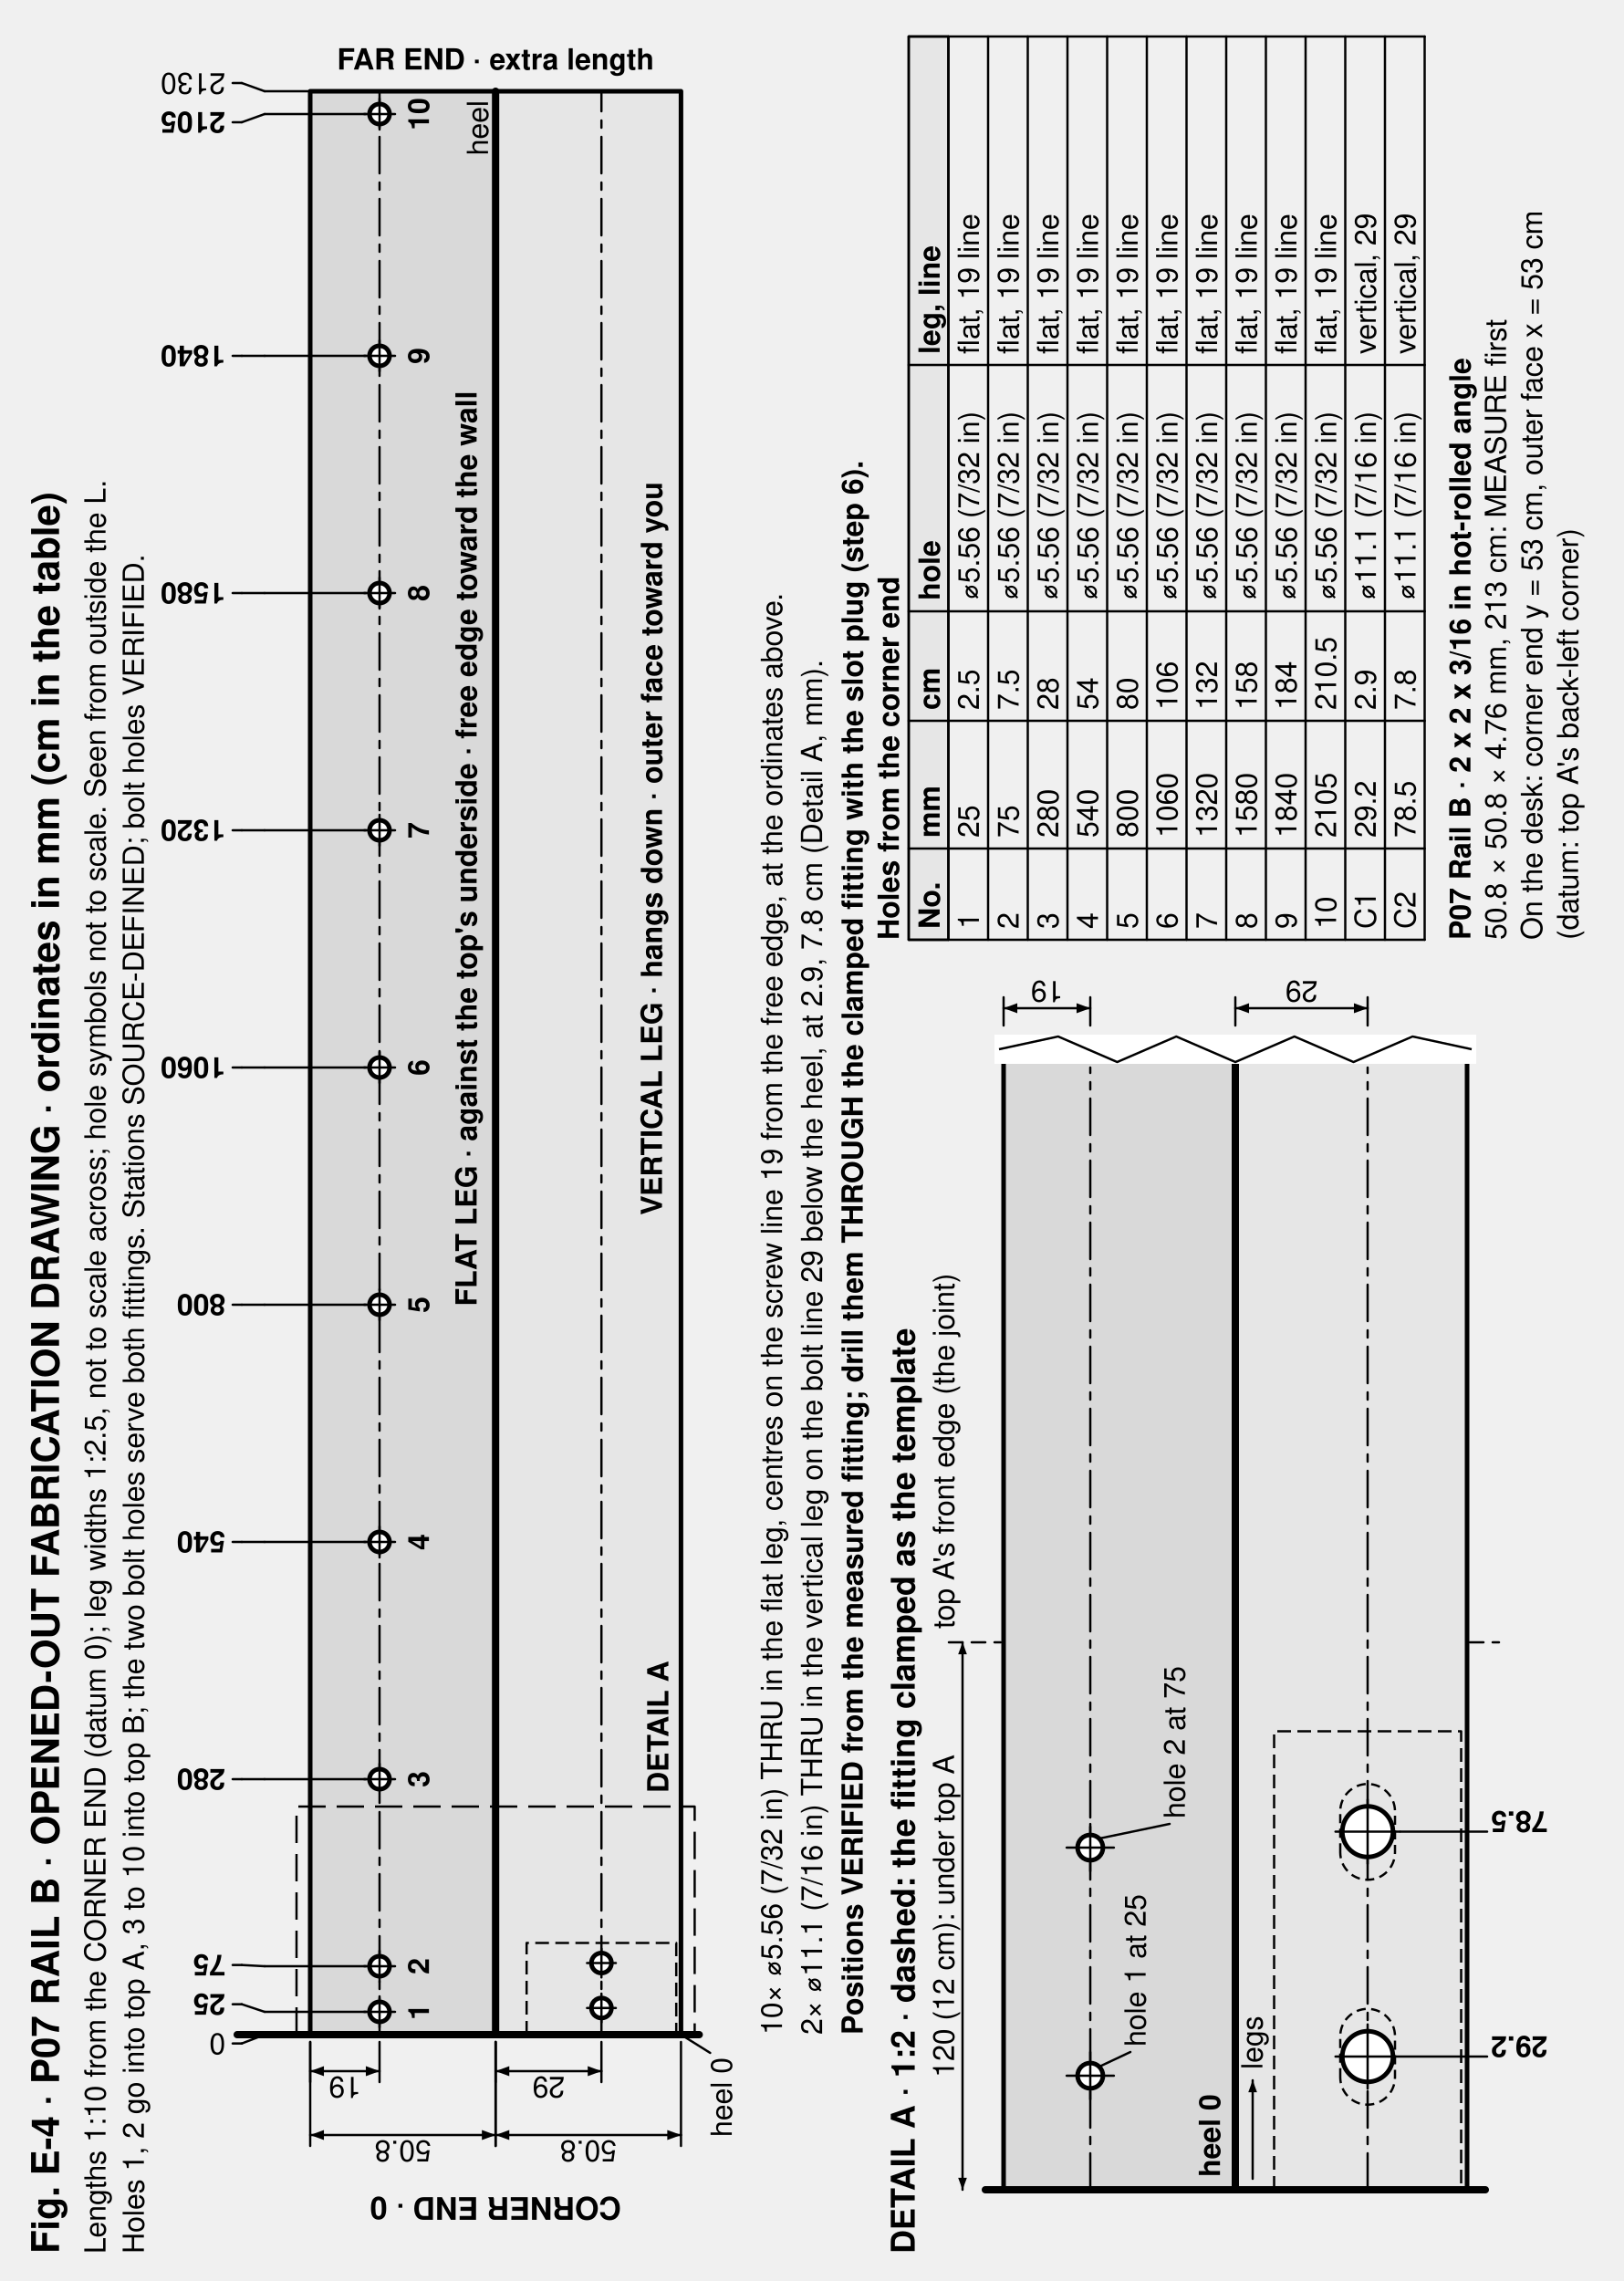
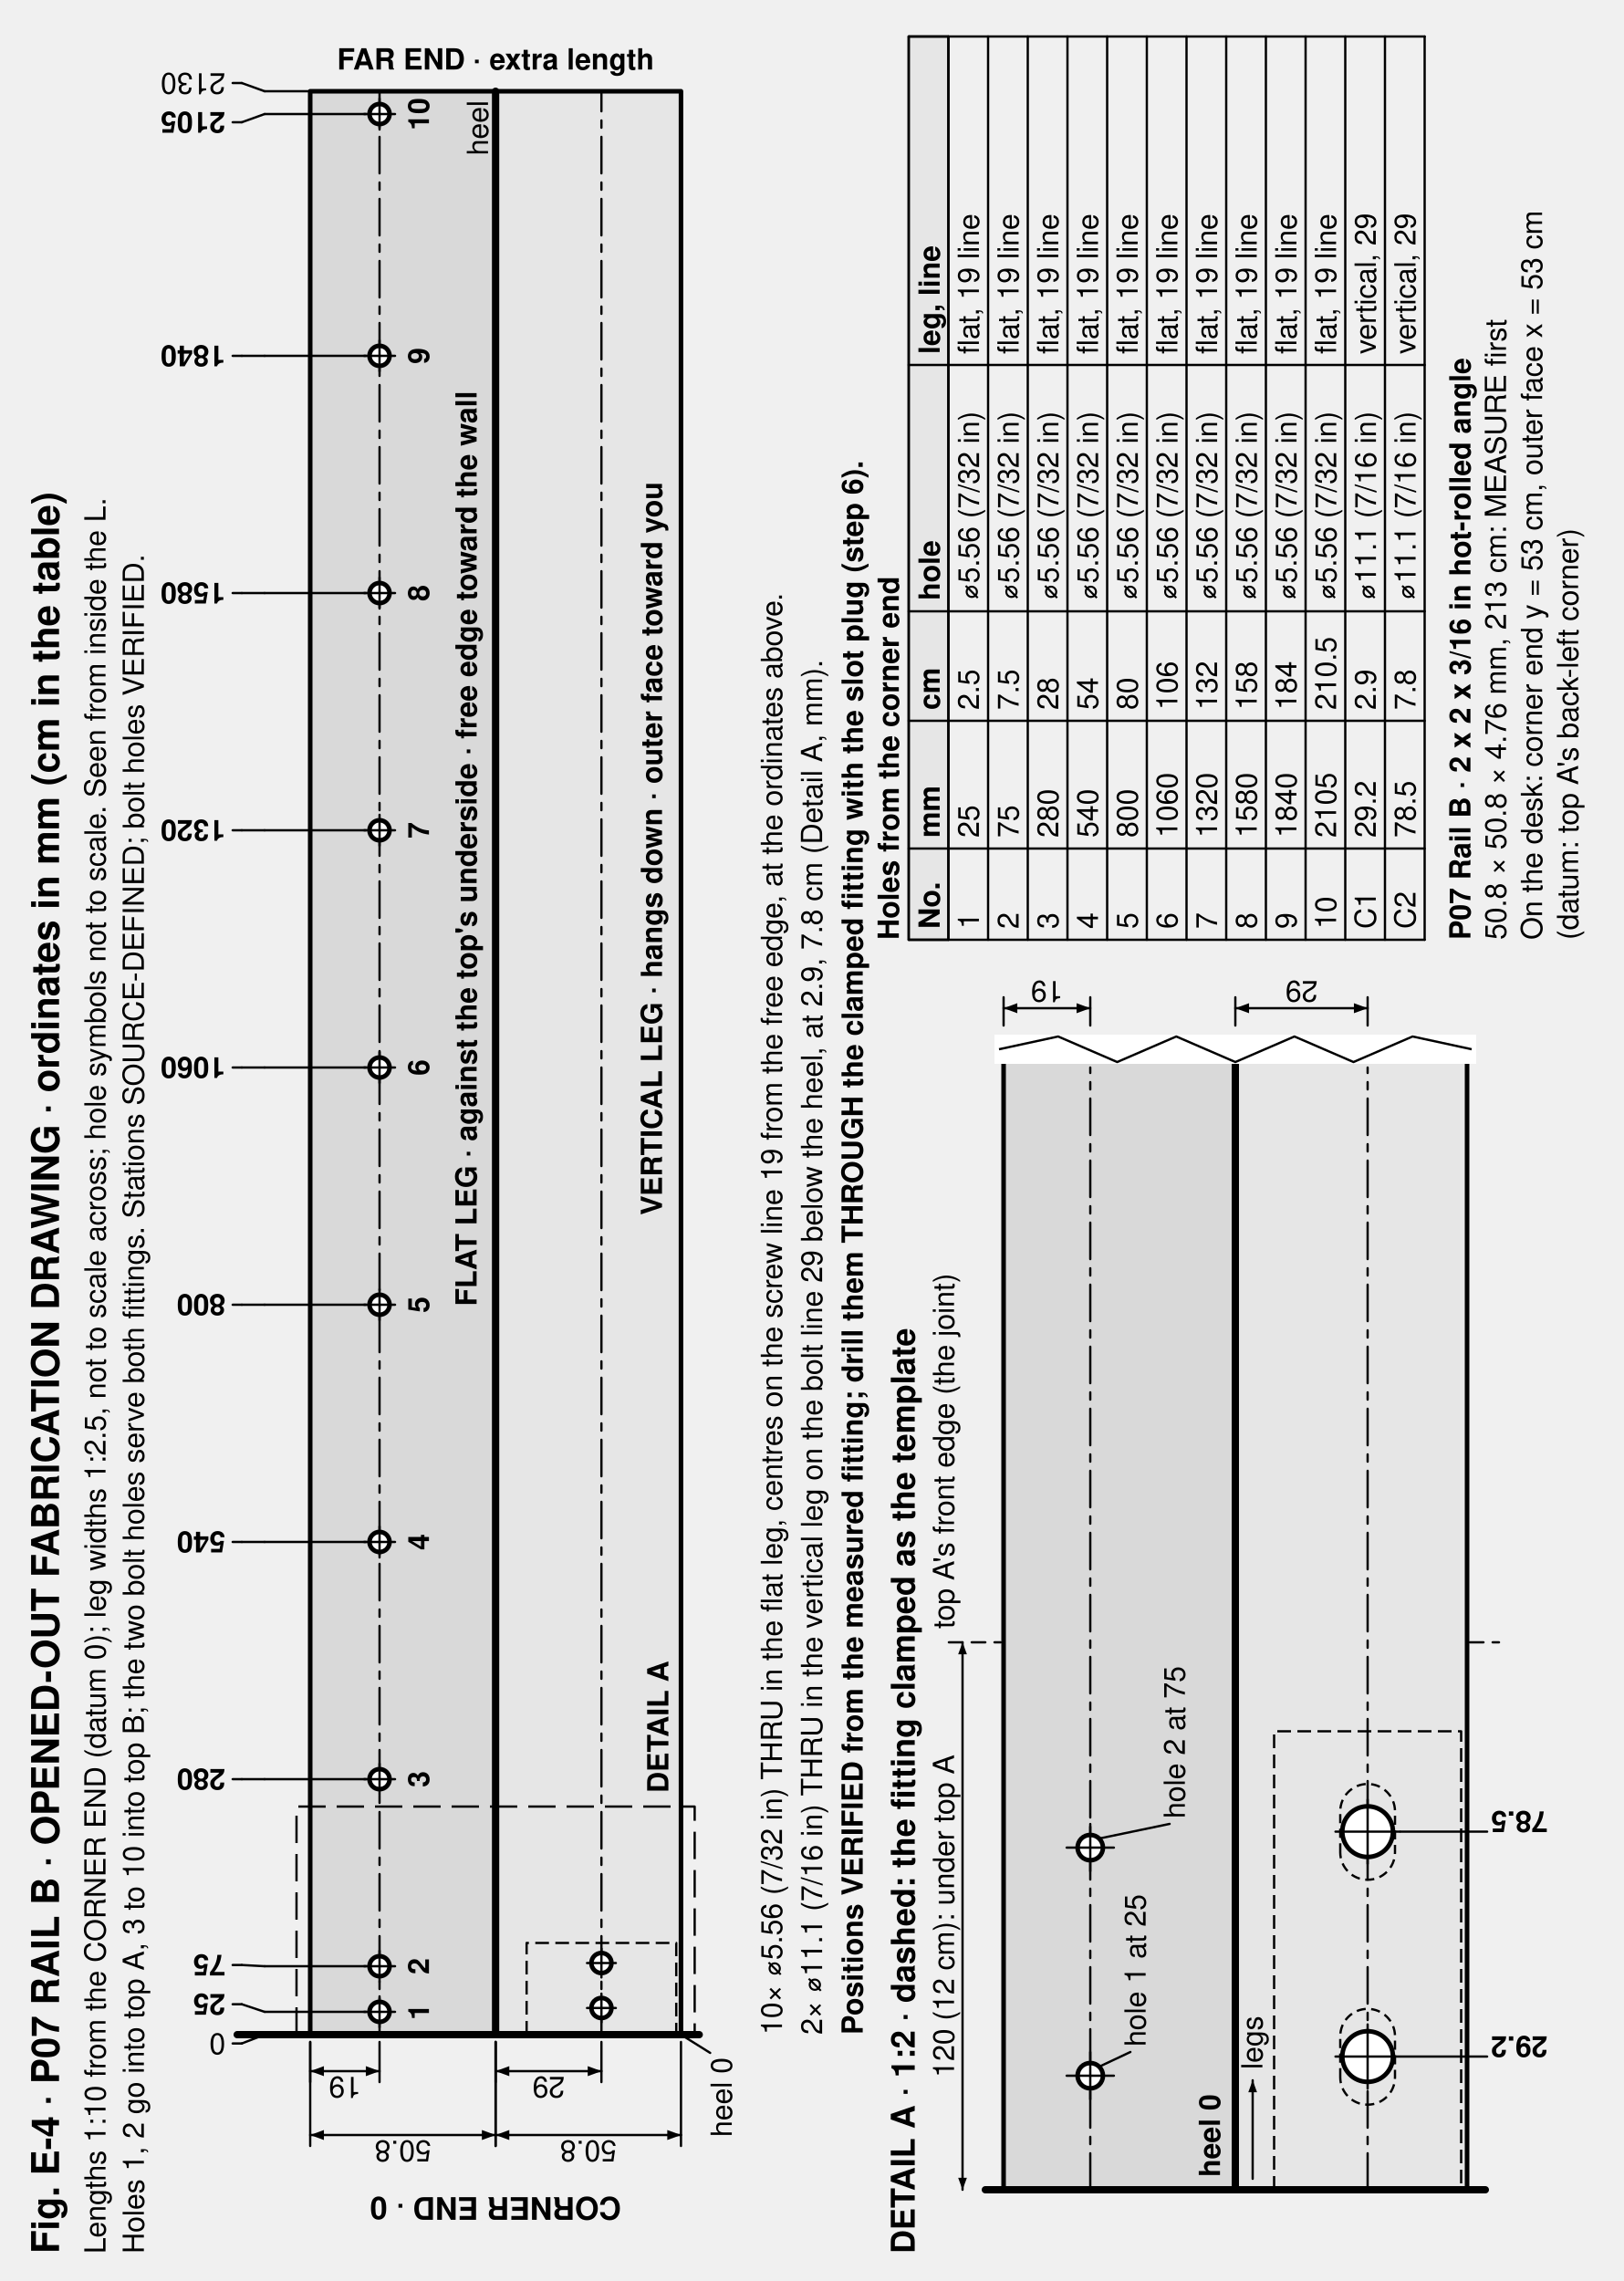
<svg xmlns="http://www.w3.org/2000/svg" viewBox="0 0 178 250" width="178mm" height="250mm" class="fig">
  <g transform="translate(0 250) rotate(-90)">
    <text x="3" y="5" font-family="Helvetica, Arial, sans-serif" font-size="4.2" text-anchor="start" dominant-baseline="middle" font-weight="bold" fill="#000">Fig. E-4 · P07 RAIL B · OPENED-OUT FABRICATION DRAWING · ordinates in mm (cm in the table)</text>
-     <text x="3" y="10.5" font-family="Helvetica, Arial, sans-serif" font-size="3.2" text-anchor="start" dominant-baseline="middle" font-weight="normal" fill="#000">Lengths 1:10 from the CORNER END (datum 0); leg widths 1:2.5, not to scale across; hole symbols not to scale. Seen from outside the L.</text>
+     <text x="3" y="10.5" font-family="Helvetica, Arial, sans-serif" font-size="3.2" text-anchor="start" dominant-baseline="middle" font-weight="normal" fill="#000">Lengths 1:10 from the CORNER END (datum 0); leg widths 1:2.5, not to scale across; hole symbols not to scale. Seen from inside the L.</text>
    <text x="3" y="14.7" font-family="Helvetica, Arial, sans-serif" font-size="3.2" text-anchor="start" dominant-baseline="middle" font-weight="normal" fill="#000">Holes 1, 2 go into top A, 3 to 10 into top B; the two bolt holes serve both fittings. Stations SOURCE-DEFINED; bolt holes VERIFIED.</text>
    <polygon points="27,34 240,34 240,54.32 27,54.32" fill="#d9d9d9" stroke="#000" stroke-width="0.5" stroke-linejoin="round" />
    <polygon points="27,54.32 240,54.32 240,74.64 27,74.64" fill="#e6e6e6" stroke="#000" stroke-width="0.5" stroke-linejoin="round" />
    <line x1="27" y1="54.32" x2="240" y2="54.32" stroke="#000" stroke-width="0.8" stroke-linecap="round" />
    <line x1="27" y1="41.6" x2="240" y2="41.6" stroke="#000" stroke-width="0.25" stroke-dasharray="4 1 0.8 1" stroke-linecap="round" />
    <line x1="27" y1="65.92" x2="240" y2="65.92" stroke="#000" stroke-width="0.25" stroke-dasharray="4 1 0.8 1" stroke-linecap="round" />
    <line x1="27" y1="26" x2="27" y2="76.64" stroke="#000" stroke-width="0.8" stroke-linecap="round" />
    <text x="8" y="54.32" font-family="Helvetica, Arial, sans-serif" font-size="3.4" text-anchor="middle" dominant-baseline="middle" font-weight="bold" fill="#000" transform="rotate(-90 8 54.32)">CORNER END · 0</text>
    <text x="243.5" y="54.32" font-family="Helvetica, Arial, sans-serif" font-size="3.2" text-anchor="middle" dominant-baseline="middle" font-weight="bold" fill="#000" transform="rotate(90 243.5 54.32)">FAR END · extra length</text>
    <line x1="26.2" y1="34" x2="21.8" y2="34" stroke="#000" stroke-width="0.25" stroke-linecap="round" />
    <line x1="26.2" y1="41.6" x2="21.8" y2="41.6" stroke="#000" stroke-width="0.25" stroke-linecap="round" />
    <line x1="23" y1="34" x2="23" y2="41.6" stroke="#000" stroke-width="0.25" stroke-linecap="round" />
    <polygon points="23,34 23.549,35.503 22.451,35.503" fill="#000" />
    <polygon points="23,41.6 22.451,40.097 23.549,40.097" fill="#000" />
    <text x="21.3" y="37.8" font-family="Helvetica, Arial, sans-serif" font-size="3.2" text-anchor="middle" dominant-baseline="middle" font-weight="normal" fill="#000" transform="rotate(-90 21.3 37.8)">19</text>
    <line x1="26.2" y1="34" x2="14.8" y2="34" stroke="#000" stroke-width="0.25" stroke-linecap="round" />
    <line x1="26.2" y1="54.32" x2="14.8" y2="54.32" stroke="#000" stroke-width="0.25" stroke-linecap="round" />
    <line x1="16" y1="34" x2="16" y2="54.32" stroke="#000" stroke-width="0.25" stroke-linecap="round" />
    <polygon points="16,34 16.549,35.503 15.451,35.503" fill="#000" />
    <polygon points="16,54.32 15.451,52.817 16.549,52.817" fill="#000" />
    <text x="14.3" y="44.16" font-family="Helvetica, Arial, sans-serif" font-size="3.2" text-anchor="middle" dominant-baseline="middle" font-weight="normal" fill="#000" transform="rotate(-90 14.3 44.16)">50.8</text>
    <line x1="26.2" y1="54.32" x2="21.8" y2="54.32" stroke="#000" stroke-width="0.25" stroke-linecap="round" />
    <line x1="26.2" y1="65.92" x2="21.8" y2="65.92" stroke="#000" stroke-width="0.25" stroke-linecap="round" />
    <line x1="23" y1="54.32" x2="23" y2="65.92" stroke="#000" stroke-width="0.25" stroke-linecap="round" />
    <polygon points="23,54.32 23.549,55.823 22.451,55.823" fill="#000" />
    <polygon points="23,65.92 22.451,64.417 23.549,64.417" fill="#000" />
    <text x="21.3" y="60.12" font-family="Helvetica, Arial, sans-serif" font-size="3.2" text-anchor="middle" dominant-baseline="middle" font-weight="normal" fill="#000" transform="rotate(-90 21.3 60.12)">29</text>
    <line x1="26.2" y1="54.32" x2="14.8" y2="54.32" stroke="#000" stroke-width="0.25" stroke-linecap="round" />
    <line x1="26.2" y1="74.64" x2="14.8" y2="74.64" stroke="#000" stroke-width="0.25" stroke-linecap="round" />
    <line x1="16" y1="54.32" x2="16" y2="74.64" stroke="#000" stroke-width="0.25" stroke-linecap="round" />
    <polygon points="16,54.32 16.549,55.823 15.451,55.823" fill="#000" />
    <polygon points="16,74.64 15.451,73.137 16.549,73.137" fill="#000" />
    <text x="14.3" y="64.48" font-family="Helvetica, Arial, sans-serif" font-size="3.2" text-anchor="middle" dominant-baseline="middle" font-weight="normal" fill="#000" transform="rotate(-90 14.3 64.48)">50.8</text>
    <line x1="27" y1="34" x2="27" y2="29" stroke="#000" stroke-width="0.25" stroke-linecap="round" />
    <line x1="27" y1="29" x2="26.033" y2="26.5" stroke="#000" stroke-width="0.25" stroke-linecap="round" />
    <line x1="26.033" y1="26.5" x2="26.033" y2="25.5" stroke="#000" stroke-width="0.25" stroke-linecap="round" />
    <text x="26.033" y="24.7" font-family="Helvetica, Arial, sans-serif" font-size="3.2" text-anchor="start" dominant-baseline="middle" font-weight="normal" fill="#000" transform="rotate(-90 26.033 24.7)">0</text>
    <line x1="29.5" y1="40.1" x2="29.5" y2="29" stroke="#000" stroke-width="0.25" stroke-linecap="round" />
    <line x1="29.5" y1="29" x2="30.333" y2="26.5" stroke="#000" stroke-width="0.25" stroke-linecap="round" />
    <line x1="30.333" y1="26.5" x2="30.333" y2="25.5" stroke="#000" stroke-width="0.25" stroke-linecap="round" />
    <text x="30.333" y="24.7" font-family="Helvetica, Arial, sans-serif" font-size="3.2" text-anchor="start" dominant-baseline="middle" font-weight="bold" fill="#000" transform="rotate(-90 30.333 24.7)">25</text>
    <line x1="34.5" y1="40.1" x2="34.5" y2="29" stroke="#000" stroke-width="0.25" stroke-linecap="round" />
    <line x1="34.5" y1="29" x2="34.633" y2="26.5" stroke="#000" stroke-width="0.25" stroke-linecap="round" />
    <line x1="34.633" y1="26.5" x2="34.633" y2="25.5" stroke="#000" stroke-width="0.25" stroke-linecap="round" />
    <text x="34.633" y="24.7" font-family="Helvetica, Arial, sans-serif" font-size="3.2" text-anchor="start" dominant-baseline="middle" font-weight="bold" fill="#000" transform="rotate(-90 34.633 24.7)">75</text>
    <line x1="55" y1="40.1" x2="55" y2="29" stroke="#000" stroke-width="0.25" stroke-linecap="round" />
    <line x1="55" y1="29" x2="55" y2="26.5" stroke="#000" stroke-width="0.25" stroke-linecap="round" />
    <line x1="55" y1="26.5" x2="55" y2="25.5" stroke="#000" stroke-width="0.25" stroke-linecap="round" />
    <text x="55" y="24.7" font-family="Helvetica, Arial, sans-serif" font-size="3.2" text-anchor="start" dominant-baseline="middle" font-weight="bold" fill="#000" transform="rotate(-90 55 24.7)">280</text>
    <line x1="81" y1="40.1" x2="81" y2="29" stroke="#000" stroke-width="0.25" stroke-linecap="round" />
    <line x1="81" y1="29" x2="81" y2="26.5" stroke="#000" stroke-width="0.25" stroke-linecap="round" />
    <line x1="81" y1="26.5" x2="81" y2="25.5" stroke="#000" stroke-width="0.25" stroke-linecap="round" />
    <text x="81" y="24.7" font-family="Helvetica, Arial, sans-serif" font-size="3.2" text-anchor="start" dominant-baseline="middle" font-weight="bold" fill="#000" transform="rotate(-90 81 24.7)">540</text>
    <line x1="107" y1="40.1" x2="107" y2="29" stroke="#000" stroke-width="0.25" stroke-linecap="round" />
    <line x1="107" y1="29" x2="107" y2="26.5" stroke="#000" stroke-width="0.25" stroke-linecap="round" />
    <line x1="107" y1="26.5" x2="107" y2="25.5" stroke="#000" stroke-width="0.25" stroke-linecap="round" />
    <text x="107" y="24.7" font-family="Helvetica, Arial, sans-serif" font-size="3.2" text-anchor="start" dominant-baseline="middle" font-weight="bold" fill="#000" transform="rotate(-90 107 24.7)">800</text>
    <line x1="133" y1="40.1" x2="133" y2="29" stroke="#000" stroke-width="0.25" stroke-linecap="round" />
    <line x1="133" y1="29" x2="133" y2="26.5" stroke="#000" stroke-width="0.25" stroke-linecap="round" />
    <line x1="133" y1="26.5" x2="133" y2="25.5" stroke="#000" stroke-width="0.25" stroke-linecap="round" />
    <text x="133" y="24.7" font-family="Helvetica, Arial, sans-serif" font-size="3.2" text-anchor="start" dominant-baseline="middle" font-weight="bold" fill="#000" transform="rotate(-90 133 24.7)">1060</text>
    <line x1="159" y1="40.1" x2="159" y2="29" stroke="#000" stroke-width="0.25" stroke-linecap="round" />
    <line x1="159" y1="29" x2="159" y2="26.5" stroke="#000" stroke-width="0.25" stroke-linecap="round" />
    <line x1="159" y1="26.5" x2="159" y2="25.5" stroke="#000" stroke-width="0.25" stroke-linecap="round" />
    <text x="159" y="24.7" font-family="Helvetica, Arial, sans-serif" font-size="3.2" text-anchor="start" dominant-baseline="middle" font-weight="bold" fill="#000" transform="rotate(-90 159 24.7)">1320</text>
    <line x1="185" y1="40.1" x2="185" y2="29" stroke="#000" stroke-width="0.25" stroke-linecap="round" />
    <line x1="185" y1="29" x2="185" y2="26.5" stroke="#000" stroke-width="0.25" stroke-linecap="round" />
    <line x1="185" y1="26.5" x2="185" y2="25.5" stroke="#000" stroke-width="0.25" stroke-linecap="round" />
    <text x="185" y="24.7" font-family="Helvetica, Arial, sans-serif" font-size="3.2" text-anchor="start" dominant-baseline="middle" font-weight="bold" fill="#000" transform="rotate(-90 185 24.7)">1580</text>
    <line x1="211" y1="40.1" x2="211" y2="29" stroke="#000" stroke-width="0.25" stroke-linecap="round" />
    <line x1="211" y1="29" x2="211" y2="26.5" stroke="#000" stroke-width="0.25" stroke-linecap="round" />
    <line x1="211" y1="26.5" x2="211" y2="25.5" stroke="#000" stroke-width="0.25" stroke-linecap="round" />
    <text x="211" y="24.7" font-family="Helvetica, Arial, sans-serif" font-size="3.2" text-anchor="start" dominant-baseline="middle" font-weight="bold" fill="#000" transform="rotate(-90 211 24.7)">1840</text>
    <line x1="237.5" y1="40.1" x2="237.5" y2="29" stroke="#000" stroke-width="0.25" stroke-linecap="round" />
    <line x1="237.5" y1="29" x2="236.6" y2="26.5" stroke="#000" stroke-width="0.25" stroke-linecap="round" />
    <line x1="236.6" y1="26.5" x2="236.6" y2="25.5" stroke="#000" stroke-width="0.25" stroke-linecap="round" />
    <text x="236.6" y="24.7" font-family="Helvetica, Arial, sans-serif" font-size="3.2" text-anchor="start" dominant-baseline="middle" font-weight="bold" fill="#000" transform="rotate(-90 236.6 24.7)">2105</text>
    <line x1="240" y1="34" x2="240" y2="29" stroke="#000" stroke-width="0.25" stroke-linecap="round" />
    <line x1="240" y1="29" x2="240.9" y2="26.5" stroke="#000" stroke-width="0.25" stroke-linecap="round" />
    <line x1="240.9" y1="26.5" x2="240.9" y2="25.5" stroke="#000" stroke-width="0.25" stroke-linecap="round" />
    <text x="240.9" y="24.7" font-family="Helvetica, Arial, sans-serif" font-size="3.2" text-anchor="start" dominant-baseline="middle" font-weight="normal" fill="#000" transform="rotate(-90 240.9 24.7)">2130</text>
    <circle cx="29.5" cy="41.6" r="1.1" fill="#fff" stroke="#000" stroke-width="0.5" />
    <line x1="27.8" y1="41.6" x2="31.2" y2="41.6" stroke="#000" stroke-width="0.25" stroke-linecap="round" />
    <line x1="29.5" y1="39.9" x2="29.5" y2="43.3" stroke="#000" stroke-width="0.25" stroke-linecap="round" />
    <text x="29.5" y="45.9" font-family="Helvetica, Arial, sans-serif" font-size="3.2" text-anchor="middle" dominant-baseline="middle" font-weight="bold" fill="#000">1</text>
    <circle cx="34.5" cy="41.6" r="1.1" fill="#fff" stroke="#000" stroke-width="0.5" />
    <line x1="32.8" y1="41.6" x2="36.2" y2="41.6" stroke="#000" stroke-width="0.25" stroke-linecap="round" />
    <line x1="34.5" y1="39.9" x2="34.5" y2="43.3" stroke="#000" stroke-width="0.25" stroke-linecap="round" />
    <text x="34.5" y="45.9" font-family="Helvetica, Arial, sans-serif" font-size="3.2" text-anchor="middle" dominant-baseline="middle" font-weight="bold" fill="#000">2</text>
    <circle cx="55" cy="41.6" r="1.1" fill="#fff" stroke="#000" stroke-width="0.5" />
    <line x1="53.3" y1="41.6" x2="56.7" y2="41.6" stroke="#000" stroke-width="0.25" stroke-linecap="round" />
    <line x1="55" y1="39.9" x2="55" y2="43.3" stroke="#000" stroke-width="0.25" stroke-linecap="round" />
    <text x="55" y="45.9" font-family="Helvetica, Arial, sans-serif" font-size="3.2" text-anchor="middle" dominant-baseline="middle" font-weight="bold" fill="#000">3</text>
    <circle cx="81" cy="41.6" r="1.1" fill="#fff" stroke="#000" stroke-width="0.5" />
    <line x1="79.3" y1="41.6" x2="82.7" y2="41.6" stroke="#000" stroke-width="0.25" stroke-linecap="round" />
    <line x1="81" y1="39.9" x2="81" y2="43.3" stroke="#000" stroke-width="0.25" stroke-linecap="round" />
    <text x="81" y="45.9" font-family="Helvetica, Arial, sans-serif" font-size="3.2" text-anchor="middle" dominant-baseline="middle" font-weight="bold" fill="#000">4</text>
    <circle cx="107" cy="41.6" r="1.1" fill="#fff" stroke="#000" stroke-width="0.5" />
    <line x1="105.3" y1="41.6" x2="108.7" y2="41.6" stroke="#000" stroke-width="0.25" stroke-linecap="round" />
    <line x1="107" y1="39.9" x2="107" y2="43.3" stroke="#000" stroke-width="0.25" stroke-linecap="round" />
    <text x="107" y="45.9" font-family="Helvetica, Arial, sans-serif" font-size="3.2" text-anchor="middle" dominant-baseline="middle" font-weight="bold" fill="#000">5</text>
    <circle cx="133" cy="41.6" r="1.1" fill="#fff" stroke="#000" stroke-width="0.5" />
    <line x1="131.3" y1="41.6" x2="134.7" y2="41.6" stroke="#000" stroke-width="0.25" stroke-linecap="round" />
    <line x1="133" y1="39.9" x2="133" y2="43.3" stroke="#000" stroke-width="0.25" stroke-linecap="round" />
    <text x="133" y="45.9" font-family="Helvetica, Arial, sans-serif" font-size="3.2" text-anchor="middle" dominant-baseline="middle" font-weight="bold" fill="#000">6</text>
    <circle cx="159" cy="41.6" r="1.1" fill="#fff" stroke="#000" stroke-width="0.5" />
    <line x1="157.3" y1="41.6" x2="160.7" y2="41.6" stroke="#000" stroke-width="0.25" stroke-linecap="round" />
    <line x1="159" y1="39.9" x2="159" y2="43.3" stroke="#000" stroke-width="0.25" stroke-linecap="round" />
    <text x="159" y="45.9" font-family="Helvetica, Arial, sans-serif" font-size="3.2" text-anchor="middle" dominant-baseline="middle" font-weight="bold" fill="#000">7</text>
    <circle cx="185" cy="41.6" r="1.1" fill="#fff" stroke="#000" stroke-width="0.5" />
    <line x1="183.3" y1="41.6" x2="186.7" y2="41.6" stroke="#000" stroke-width="0.25" stroke-linecap="round" />
    <line x1="185" y1="39.9" x2="185" y2="43.3" stroke="#000" stroke-width="0.25" stroke-linecap="round" />
    <text x="185" y="45.9" font-family="Helvetica, Arial, sans-serif" font-size="3.2" text-anchor="middle" dominant-baseline="middle" font-weight="bold" fill="#000">8</text>
    <circle cx="211" cy="41.6" r="1.1" fill="#fff" stroke="#000" stroke-width="0.5" />
    <line x1="209.3" y1="41.6" x2="212.7" y2="41.6" stroke="#000" stroke-width="0.25" stroke-linecap="round" />
    <line x1="211" y1="39.9" x2="211" y2="43.3" stroke="#000" stroke-width="0.25" stroke-linecap="round" />
    <text x="211" y="45.9" font-family="Helvetica, Arial, sans-serif" font-size="3.2" text-anchor="middle" dominant-baseline="middle" font-weight="bold" fill="#000">9</text>
    <circle cx="237.5" cy="41.6" r="1.1" fill="#fff" stroke="#000" stroke-width="0.5" />
    <line x1="235.8" y1="41.6" x2="239.2" y2="41.6" stroke="#000" stroke-width="0.25" stroke-linecap="round" />
    <line x1="237.5" y1="39.9" x2="237.5" y2="43.3" stroke="#000" stroke-width="0.25" stroke-linecap="round" />
    <text x="237.5" y="45.9" font-family="Helvetica, Arial, sans-serif" font-size="3.2" text-anchor="middle" dominant-baseline="middle" font-weight="bold" fill="#000">10</text>
    <polygon points="27,57.72 37.05,57.72 37.05,74.12 27,74.12" fill="none" stroke="#000" stroke-width="0.25" stroke-dasharray="1.5 0.7" stroke-linejoin="round" />
    <line x1="27" y1="54.32" x2="27" y2="74.64" stroke="#000" stroke-width="0.8" stroke-linecap="round" />
    <circle cx="29.92" cy="65.92" r="1.1" fill="#fff" stroke="#000" stroke-width="0.5" />
    <line x1="28.34" y1="65.92" x2="31.5" y2="65.92" stroke="#000" stroke-width="0.25" stroke-linecap="round" />
    <line x1="29.92" y1="64.34" x2="29.92" y2="67.5" stroke="#000" stroke-width="0.25" stroke-linecap="round" />
    <circle cx="34.85" cy="65.92" r="1.1" fill="#fff" stroke="#000" stroke-width="0.5" />
    <line x1="33.27" y1="65.92" x2="36.43" y2="65.92" stroke="#000" stroke-width="0.25" stroke-linecap="round" />
    <line x1="34.85" y1="64.34" x2="34.85" y2="67.5" stroke="#000" stroke-width="0.25" stroke-linecap="round" />
    <polygon points="27,32.5 52,32.5 52,76.14 27,76.14" fill="none" stroke="#000" stroke-width="0.25" stroke-dasharray="3 1.2" stroke-linejoin="round" />
    <text x="53.5" y="72.14" font-family="Helvetica, Arial, sans-serif" font-size="3.2" text-anchor="start" dominant-baseline="middle" font-weight="bold" fill="#000">DETAIL A</text>
    <text x="157" y="51.12" font-family="Helvetica, Arial, sans-serif" font-size="3.2" text-anchor="middle" dominant-baseline="middle" font-weight="bold" fill="#000">FLAT LEG · against the top's underside · free edge toward the wall</text>
    <text x="157" y="71.44" font-family="Helvetica, Arial, sans-serif" font-size="3.2" text-anchor="middle" dominant-baseline="middle" font-weight="bold" fill="#000">VERTICAL LEG · hangs down · outer face toward you</text>
    <text x="239" y="52.42" font-family="Helvetica, Arial, sans-serif" font-size="3.2" text-anchor="end" dominant-baseline="middle" font-weight="normal" fill="#000">heel</text>
    <line x1="27" y1="74.64" x2="25" y2="77.84" stroke="#000" stroke-width="0.25" stroke-linecap="round" />
    <text x="24.5" y="79.14" font-family="Helvetica, Arial, sans-serif" font-size="3.2" text-anchor="end" dominant-baseline="middle" font-weight="normal" fill="#000">heel 0</text>
    <text x="27" y="84.64" font-family="Helvetica, Arial, sans-serif" font-size="3.2" text-anchor="start" dominant-baseline="middle" font-weight="normal" fill="#000">10× ⌀5.56 (7/32 in) THRU in the flat leg, centres on the screw line 19 from the free edge, at the ordinates above.</text>
    <text x="27" y="89.04" font-family="Helvetica, Arial, sans-serif" font-size="3.2" text-anchor="start" dominant-baseline="middle" font-weight="normal" fill="#000">2× ⌀11.1 (7/16 in) THRU in the vertical leg on the bolt line 29 below the heel, at 2.9, 7.8 cm (Detail A, mm).</text>
    <text x="27" y="93.44" font-family="Helvetica, Arial, sans-serif" font-size="3.2" text-anchor="start" dominant-baseline="middle" font-weight="bold" fill="#000">Positions VERIFIED from the measured fitting; drill them THROUGH the clamped fitting with the slot plug (step 6).</text>
    <text x="3" y="99" font-family="Helvetica, Arial, sans-serif" font-size="3.6" text-anchor="start" dominant-baseline="middle" font-weight="bold" fill="#000">DETAIL A · 1:2 · dashed: the fitting clamped as the template</text>
    <polygon points="10,110 135,110 135,135.4 10,135.4" fill="#d9d9d9" stroke="#000" stroke-width="0.5" stroke-linejoin="round" />
    <polygon points="10,135.4 135,135.4 135,160.8 10,160.8" fill="#e6e6e6" stroke="#000" stroke-width="0.5" stroke-linejoin="round" />
    <line x1="10" y1="135.4" x2="135" y2="135.4" stroke="#000" stroke-width="0.8" stroke-linecap="round" />
    <rect x="133.4" y="109" width="3.2" height="52.8" fill="#fff" />
    <polyline points="135,109.5 136.4,115.975 133.6,122.45 136.4,128.925 133.6,135.4 136.4,141.875 133.6,148.35 136.4,154.825 135,161.3" fill="none" stroke="#000" stroke-width="0.25" stroke-linejoin="round" />
    <line x1="10" y1="108" x2="10" y2="162.8" stroke="#000" stroke-width="0.8" stroke-linecap="round" />
    <line x1="10" y1="119.5" x2="133" y2="119.5" stroke="#000" stroke-width="0.25" stroke-dasharray="4 1 0.8 1" stroke-linecap="round" />
    <line x1="10" y1="149.9" x2="133" y2="149.9" stroke="#000" stroke-width="0.25" stroke-dasharray="4 1 0.8 1" stroke-linecap="round" />
    <circle cx="22.5" cy="119.5" r="1.39" fill="#fff" stroke="#000" stroke-width="0.5" />
    <line x1="19.91" y1="119.5" x2="25.09" y2="119.5" stroke="#000" stroke-width="0.25" stroke-linecap="round" />
    <line x1="22.5" y1="116.91" x2="22.5" y2="122.09" stroke="#000" stroke-width="0.25" stroke-linecap="round" />
    <text x="25.7" y="124.5" font-family="Helvetica, Arial, sans-serif" font-size="3.2" text-anchor="start" dominant-baseline="middle" font-weight="normal" fill="#000">hole 1 at 25</text>
    <line x1="25.1" y1="123.9" x2="23.5" y2="120.5" stroke="#000" stroke-width="0.25" stroke-linecap="round" />
    <circle cx="47.5" cy="119.5" r="1.39" fill="#fff" stroke="#000" stroke-width="0.5" />
    <line x1="44.91" y1="119.5" x2="50.09" y2="119.5" stroke="#000" stroke-width="0.25" stroke-linecap="round" />
    <line x1="47.5" y1="116.91" x2="47.5" y2="122.09" stroke="#000" stroke-width="0.25" stroke-linecap="round" />
    <text x="50.7" y="128.8" font-family="Helvetica, Arial, sans-serif" font-size="3.2" text-anchor="start" dominant-baseline="middle" font-weight="normal" fill="#000">hole 2 at 75</text>
    <line x1="50.1" y1="128.2" x2="48.5" y2="120.5" stroke="#000" stroke-width="0.25" stroke-linecap="round" />
    <line x1="137.6" y1="110" x2="140.7" y2="110" stroke="#000" stroke-width="0.25" stroke-linecap="round" />
    <line x1="137.6" y1="119.5" x2="140.7" y2="119.5" stroke="#000" stroke-width="0.25" stroke-linecap="round" />
    <line x1="139.5" y1="110" x2="139.5" y2="119.5" stroke="#000" stroke-width="0.25" stroke-linecap="round" />
    <polygon points="139.5,110 140.049,111.503 138.951,111.503" fill="#000" />
    <polygon points="139.5,119.5 138.951,117.997 140.049,117.997" fill="#000" />
    <text x="141.4" y="114.75" font-family="Helvetica, Arial, sans-serif" font-size="3.2" text-anchor="middle" dominant-baseline="middle" font-weight="normal" fill="#000" transform="rotate(-90 141.4 114.75)">19</text>
    <line x1="137.6" y1="135.4" x2="140.7" y2="135.4" stroke="#000" stroke-width="0.25" stroke-linecap="round" />
    <line x1="137.6" y1="149.9" x2="140.7" y2="149.9" stroke="#000" stroke-width="0.25" stroke-linecap="round" />
    <line x1="139.5" y1="135.4" x2="139.5" y2="149.9" stroke="#000" stroke-width="0.25" stroke-linecap="round" />
    <polygon points="139.5,135.4 140.049,136.903 138.951,136.903" fill="#000" />
    <polygon points="139.5,149.9 138.951,148.397 140.049,148.397" fill="#000" />
    <text x="141.4" y="142.65" font-family="Helvetica, Arial, sans-serif" font-size="3.2" text-anchor="middle" dominant-baseline="middle" font-weight="normal" fill="#000" transform="rotate(-90 141.4 142.65)">29</text>
    <polygon points="10,139.65 60.25,139.65 60.25,160.15 10,160.15" fill="none" stroke="#000" stroke-width="0.25" stroke-dasharray="1.5 0.7" stroke-linejoin="round" />
    <line x1="10" y1="134.2" x2="10" y2="162" stroke="#000" stroke-width="0.8" stroke-linecap="round" />
    <path d="M22.325,146.9 L26.825,146.9 A3,3 0 0 1 26.825,152.9 L22.325,152.9 A3,3 0 0 1 22.325,146.9 Z" fill="none" stroke="#000" stroke-width="0.25" stroke-dasharray="1 0.6" />
    <path d="M46.975,146.9 L51.475,146.9 A3,3 0 0 1 51.475,152.9 L46.975,152.9 A3,3 0 0 1 46.975,146.9 Z" fill="none" stroke="#000" stroke-width="0.25" stroke-dasharray="1 0.6" />
    <circle cx="24.6" cy="149.9" r="2.775" fill="#fff" stroke="#000" stroke-width="0.5" />
    <line x1="21.076" y1="149.9" x2="28.124" y2="149.9" stroke="#000" stroke-width="0.25" stroke-linecap="round" />
    <line x1="24.6" y1="146.376" x2="24.6" y2="153.424" stroke="#000" stroke-width="0.25" stroke-linecap="round" />
    <line x1="24.6" y1="153.5" x2="24.6" y2="163" stroke="#000" stroke-width="0.25" stroke-linecap="round" />
    <text x="25.7" y="163.4" font-family="Helvetica, Arial, sans-serif" font-size="3.2" text-anchor="end" dominant-baseline="middle" font-weight="bold" fill="#000" transform="rotate(-90 25.7 163.4)">29.2</text>
    <circle cx="49.25" cy="149.9" r="2.775" fill="#fff" stroke="#000" stroke-width="0.5" />
    <line x1="45.726" y1="149.9" x2="52.774" y2="149.9" stroke="#000" stroke-width="0.25" stroke-linecap="round" />
    <line x1="49.25" y1="146.376" x2="49.25" y2="153.424" stroke="#000" stroke-width="0.25" stroke-linecap="round" />
    <line x1="49.25" y1="153.5" x2="49.25" y2="163" stroke="#000" stroke-width="0.25" stroke-linecap="round" />
    <text x="50.35" y="163.4" font-family="Helvetica, Arial, sans-serif" font-size="3.2" text-anchor="end" dominant-baseline="middle" font-weight="bold" fill="#000" transform="rotate(-90 50.35 163.4)">78.5</text>
    <line x1="11.2" y1="137.3" x2="22" y2="137.3" stroke="#000" stroke-width="0.25" stroke-linecap="round" />
    <polygon points="22,137.3 20.685,137.78 20.685,136.82" fill="#000" />
    <text x="23.2" y="137.3" font-family="Helvetica, Arial, sans-serif" font-size="3.2" text-anchor="start" dominant-baseline="middle" font-weight="normal" fill="#000">legs</text>
    <text x="11.4" y="132.6" font-family="Helvetica, Arial, sans-serif" font-size="3.2" text-anchor="start" dominant-baseline="middle" font-weight="bold" fill="#000">heel 0</text>
    <text x="147" y="97.4" font-family="Helvetica, Arial, sans-serif" font-size="3.2" text-anchor="start" dominant-baseline="middle" font-weight="bold" fill="#000">Holes from the corner end</text>
    <polygon points="147,99.6 246,99.6 246,103.95 147,103.95" fill="#e6e6e6" stroke="#000" stroke-width="0.25" stroke-linejoin="round" />
    <text x="148.2" y="101.875" font-family="Helvetica, Arial, sans-serif" font-size="3.2" text-anchor="start" dominant-baseline="middle" font-weight="bold" fill="#000">No.</text>
    <text x="158.2" y="101.875" font-family="Helvetica, Arial, sans-serif" font-size="3.2" text-anchor="start" dominant-baseline="middle" font-weight="bold" fill="#000">mm</text>
    <text x="172.2" y="101.875" font-family="Helvetica, Arial, sans-serif" font-size="3.2" text-anchor="start" dominant-baseline="middle" font-weight="bold" fill="#000">cm</text>
    <text x="184.2" y="101.875" font-family="Helvetica, Arial, sans-serif" font-size="3.2" text-anchor="start" dominant-baseline="middle" font-weight="bold" fill="#000">hole</text>
    <text x="211.2" y="101.875" font-family="Helvetica, Arial, sans-serif" font-size="3.2" text-anchor="start" dominant-baseline="middle" font-weight="bold" fill="#000">leg, line</text>
    <text x="148.2" y="106.225" font-family="Helvetica, Arial, sans-serif" font-size="3.2" text-anchor="start" dominant-baseline="middle" font-weight="normal" fill="#000">1</text>
    <text x="158.2" y="106.225" font-family="Helvetica, Arial, sans-serif" font-size="3.2" text-anchor="start" dominant-baseline="middle" font-weight="normal" fill="#000">25</text>
    <text x="172.2" y="106.225" font-family="Helvetica, Arial, sans-serif" font-size="3.2" text-anchor="start" dominant-baseline="middle" font-weight="normal" fill="#000">2.5</text>
    <text x="184.2" y="106.225" font-family="Helvetica, Arial, sans-serif" font-size="3.2" text-anchor="start" dominant-baseline="middle" font-weight="normal" fill="#000">⌀5.56 (7/32 in)</text>
    <text x="211.2" y="106.225" font-family="Helvetica, Arial, sans-serif" font-size="3.2" text-anchor="start" dominant-baseline="middle" font-weight="normal" fill="#000">flat, 19 line</text>
    <text x="148.2" y="110.575" font-family="Helvetica, Arial, sans-serif" font-size="3.2" text-anchor="start" dominant-baseline="middle" font-weight="normal" fill="#000">2</text>
    <text x="158.2" y="110.575" font-family="Helvetica, Arial, sans-serif" font-size="3.2" text-anchor="start" dominant-baseline="middle" font-weight="normal" fill="#000">75</text>
    <text x="172.2" y="110.575" font-family="Helvetica, Arial, sans-serif" font-size="3.2" text-anchor="start" dominant-baseline="middle" font-weight="normal" fill="#000">7.5</text>
    <text x="184.2" y="110.575" font-family="Helvetica, Arial, sans-serif" font-size="3.2" text-anchor="start" dominant-baseline="middle" font-weight="normal" fill="#000">⌀5.56 (7/32 in)</text>
    <text x="211.2" y="110.575" font-family="Helvetica, Arial, sans-serif" font-size="3.2" text-anchor="start" dominant-baseline="middle" font-weight="normal" fill="#000">flat, 19 line</text>
    <text x="148.2" y="114.925" font-family="Helvetica, Arial, sans-serif" font-size="3.2" text-anchor="start" dominant-baseline="middle" font-weight="normal" fill="#000">3</text>
    <text x="158.2" y="114.925" font-family="Helvetica, Arial, sans-serif" font-size="3.2" text-anchor="start" dominant-baseline="middle" font-weight="normal" fill="#000">280</text>
    <text x="172.2" y="114.925" font-family="Helvetica, Arial, sans-serif" font-size="3.2" text-anchor="start" dominant-baseline="middle" font-weight="normal" fill="#000">28</text>
    <text x="184.2" y="114.925" font-family="Helvetica, Arial, sans-serif" font-size="3.2" text-anchor="start" dominant-baseline="middle" font-weight="normal" fill="#000">⌀5.56 (7/32 in)</text>
    <text x="211.2" y="114.925" font-family="Helvetica, Arial, sans-serif" font-size="3.2" text-anchor="start" dominant-baseline="middle" font-weight="normal" fill="#000">flat, 19 line</text>
    <text x="148.2" y="119.275" font-family="Helvetica, Arial, sans-serif" font-size="3.2" text-anchor="start" dominant-baseline="middle" font-weight="normal" fill="#000">4</text>
    <text x="158.2" y="119.275" font-family="Helvetica, Arial, sans-serif" font-size="3.2" text-anchor="start" dominant-baseline="middle" font-weight="normal" fill="#000">540</text>
    <text x="172.2" y="119.275" font-family="Helvetica, Arial, sans-serif" font-size="3.2" text-anchor="start" dominant-baseline="middle" font-weight="normal" fill="#000">54</text>
    <text x="184.2" y="119.275" font-family="Helvetica, Arial, sans-serif" font-size="3.2" text-anchor="start" dominant-baseline="middle" font-weight="normal" fill="#000">⌀5.56 (7/32 in)</text>
    <text x="211.2" y="119.275" font-family="Helvetica, Arial, sans-serif" font-size="3.2" text-anchor="start" dominant-baseline="middle" font-weight="normal" fill="#000">flat, 19 line</text>
    <text x="148.2" y="123.625" font-family="Helvetica, Arial, sans-serif" font-size="3.2" text-anchor="start" dominant-baseline="middle" font-weight="normal" fill="#000">5</text>
    <text x="158.2" y="123.625" font-family="Helvetica, Arial, sans-serif" font-size="3.2" text-anchor="start" dominant-baseline="middle" font-weight="normal" fill="#000">800</text>
    <text x="172.2" y="123.625" font-family="Helvetica, Arial, sans-serif" font-size="3.2" text-anchor="start" dominant-baseline="middle" font-weight="normal" fill="#000">80</text>
    <text x="184.2" y="123.625" font-family="Helvetica, Arial, sans-serif" font-size="3.2" text-anchor="start" dominant-baseline="middle" font-weight="normal" fill="#000">⌀5.56 (7/32 in)</text>
    <text x="211.2" y="123.625" font-family="Helvetica, Arial, sans-serif" font-size="3.2" text-anchor="start" dominant-baseline="middle" font-weight="normal" fill="#000">flat, 19 line</text>
    <text x="148.2" y="127.975" font-family="Helvetica, Arial, sans-serif" font-size="3.2" text-anchor="start" dominant-baseline="middle" font-weight="normal" fill="#000">6</text>
    <text x="158.2" y="127.975" font-family="Helvetica, Arial, sans-serif" font-size="3.2" text-anchor="start" dominant-baseline="middle" font-weight="normal" fill="#000">1060</text>
    <text x="172.2" y="127.975" font-family="Helvetica, Arial, sans-serif" font-size="3.2" text-anchor="start" dominant-baseline="middle" font-weight="normal" fill="#000">106</text>
    <text x="184.2" y="127.975" font-family="Helvetica, Arial, sans-serif" font-size="3.2" text-anchor="start" dominant-baseline="middle" font-weight="normal" fill="#000">⌀5.56 (7/32 in)</text>
    <text x="211.2" y="127.975" font-family="Helvetica, Arial, sans-serif" font-size="3.2" text-anchor="start" dominant-baseline="middle" font-weight="normal" fill="#000">flat, 19 line</text>
    <text x="148.2" y="132.325" font-family="Helvetica, Arial, sans-serif" font-size="3.2" text-anchor="start" dominant-baseline="middle" font-weight="normal" fill="#000">7</text>
    <text x="158.2" y="132.325" font-family="Helvetica, Arial, sans-serif" font-size="3.2" text-anchor="start" dominant-baseline="middle" font-weight="normal" fill="#000">1320</text>
    <text x="172.2" y="132.325" font-family="Helvetica, Arial, sans-serif" font-size="3.2" text-anchor="start" dominant-baseline="middle" font-weight="normal" fill="#000">132</text>
    <text x="184.2" y="132.325" font-family="Helvetica, Arial, sans-serif" font-size="3.2" text-anchor="start" dominant-baseline="middle" font-weight="normal" fill="#000">⌀5.56 (7/32 in)</text>
    <text x="211.2" y="132.325" font-family="Helvetica, Arial, sans-serif" font-size="3.2" text-anchor="start" dominant-baseline="middle" font-weight="normal" fill="#000">flat, 19 line</text>
    <text x="148.2" y="136.675" font-family="Helvetica, Arial, sans-serif" font-size="3.2" text-anchor="start" dominant-baseline="middle" font-weight="normal" fill="#000">8</text>
    <text x="158.2" y="136.675" font-family="Helvetica, Arial, sans-serif" font-size="3.2" text-anchor="start" dominant-baseline="middle" font-weight="normal" fill="#000">1580</text>
    <text x="172.2" y="136.675" font-family="Helvetica, Arial, sans-serif" font-size="3.2" text-anchor="start" dominant-baseline="middle" font-weight="normal" fill="#000">158</text>
    <text x="184.2" y="136.675" font-family="Helvetica, Arial, sans-serif" font-size="3.2" text-anchor="start" dominant-baseline="middle" font-weight="normal" fill="#000">⌀5.56 (7/32 in)</text>
    <text x="211.2" y="136.675" font-family="Helvetica, Arial, sans-serif" font-size="3.2" text-anchor="start" dominant-baseline="middle" font-weight="normal" fill="#000">flat, 19 line</text>
    <text x="148.2" y="141.025" font-family="Helvetica, Arial, sans-serif" font-size="3.2" text-anchor="start" dominant-baseline="middle" font-weight="normal" fill="#000">9</text>
    <text x="158.2" y="141.025" font-family="Helvetica, Arial, sans-serif" font-size="3.2" text-anchor="start" dominant-baseline="middle" font-weight="normal" fill="#000">1840</text>
    <text x="172.2" y="141.025" font-family="Helvetica, Arial, sans-serif" font-size="3.2" text-anchor="start" dominant-baseline="middle" font-weight="normal" fill="#000">184</text>
    <text x="184.2" y="141.025" font-family="Helvetica, Arial, sans-serif" font-size="3.2" text-anchor="start" dominant-baseline="middle" font-weight="normal" fill="#000">⌀5.56 (7/32 in)</text>
    <text x="211.2" y="141.025" font-family="Helvetica, Arial, sans-serif" font-size="3.2" text-anchor="start" dominant-baseline="middle" font-weight="normal" fill="#000">flat, 19 line</text>
    <text x="148.2" y="145.375" font-family="Helvetica, Arial, sans-serif" font-size="3.2" text-anchor="start" dominant-baseline="middle" font-weight="normal" fill="#000">10</text>
    <text x="158.2" y="145.375" font-family="Helvetica, Arial, sans-serif" font-size="3.2" text-anchor="start" dominant-baseline="middle" font-weight="normal" fill="#000">2105</text>
    <text x="172.2" y="145.375" font-family="Helvetica, Arial, sans-serif" font-size="3.2" text-anchor="start" dominant-baseline="middle" font-weight="normal" fill="#000">210.5</text>
    <text x="184.2" y="145.375" font-family="Helvetica, Arial, sans-serif" font-size="3.2" text-anchor="start" dominant-baseline="middle" font-weight="normal" fill="#000">⌀5.56 (7/32 in)</text>
    <text x="211.2" y="145.375" font-family="Helvetica, Arial, sans-serif" font-size="3.2" text-anchor="start" dominant-baseline="middle" font-weight="normal" fill="#000">flat, 19 line</text>
    <text x="148.2" y="149.725" font-family="Helvetica, Arial, sans-serif" font-size="3.2" text-anchor="start" dominant-baseline="middle" font-weight="normal" fill="#000">C1</text>
    <text x="158.2" y="149.725" font-family="Helvetica, Arial, sans-serif" font-size="3.2" text-anchor="start" dominant-baseline="middle" font-weight="normal" fill="#000">29.2</text>
    <text x="172.2" y="149.725" font-family="Helvetica, Arial, sans-serif" font-size="3.2" text-anchor="start" dominant-baseline="middle" font-weight="normal" fill="#000">2.9</text>
    <text x="184.2" y="149.725" font-family="Helvetica, Arial, sans-serif" font-size="3.2" text-anchor="start" dominant-baseline="middle" font-weight="normal" fill="#000">⌀11.1 (7/16 in)</text>
    <text x="211.2" y="149.725" font-family="Helvetica, Arial, sans-serif" font-size="3.2" text-anchor="start" dominant-baseline="middle" font-weight="normal" fill="#000">vertical, 29</text>
    <text x="148.2" y="154.075" font-family="Helvetica, Arial, sans-serif" font-size="3.2" text-anchor="start" dominant-baseline="middle" font-weight="normal" fill="#000">C2</text>
    <text x="158.2" y="154.075" font-family="Helvetica, Arial, sans-serif" font-size="3.2" text-anchor="start" dominant-baseline="middle" font-weight="normal" fill="#000">78.5</text>
    <text x="172.2" y="154.075" font-family="Helvetica, Arial, sans-serif" font-size="3.2" text-anchor="start" dominant-baseline="middle" font-weight="normal" fill="#000">7.8</text>
    <text x="184.2" y="154.075" font-family="Helvetica, Arial, sans-serif" font-size="3.2" text-anchor="start" dominant-baseline="middle" font-weight="normal" fill="#000">⌀11.1 (7/16 in)</text>
    <text x="211.2" y="154.075" font-family="Helvetica, Arial, sans-serif" font-size="3.2" text-anchor="start" dominant-baseline="middle" font-weight="normal" fill="#000">vertical, 29</text>
    <line x1="147" y1="99.6" x2="246" y2="99.6" stroke="#000" stroke-width="0.25" stroke-linecap="round" />
    <line x1="147" y1="103.95" x2="246" y2="103.95" stroke="#000" stroke-width="0.25" stroke-linecap="round" />
    <line x1="147" y1="108.3" x2="246" y2="108.3" stroke="#000" stroke-width="0.25" stroke-linecap="round" />
    <line x1="147" y1="112.65" x2="246" y2="112.65" stroke="#000" stroke-width="0.25" stroke-linecap="round" />
    <line x1="147" y1="117" x2="246" y2="117" stroke="#000" stroke-width="0.25" stroke-linecap="round" />
    <line x1="147" y1="121.35" x2="246" y2="121.35" stroke="#000" stroke-width="0.25" stroke-linecap="round" />
    <line x1="147" y1="125.7" x2="246" y2="125.7" stroke="#000" stroke-width="0.25" stroke-linecap="round" />
    <line x1="147" y1="130.05" x2="246" y2="130.05" stroke="#000" stroke-width="0.25" stroke-linecap="round" />
    <line x1="147" y1="134.4" x2="246" y2="134.4" stroke="#000" stroke-width="0.25" stroke-linecap="round" />
    <line x1="147" y1="138.75" x2="246" y2="138.75" stroke="#000" stroke-width="0.25" stroke-linecap="round" />
    <line x1="147" y1="143.1" x2="246" y2="143.1" stroke="#000" stroke-width="0.25" stroke-linecap="round" />
    <line x1="147" y1="147.45" x2="246" y2="147.45" stroke="#000" stroke-width="0.25" stroke-linecap="round" />
    <line x1="147" y1="151.8" x2="246" y2="151.8" stroke="#000" stroke-width="0.25" stroke-linecap="round" />
    <line x1="147" y1="156.15" x2="246" y2="156.15" stroke="#000" stroke-width="0.25" stroke-linecap="round" />
    <line x1="147" y1="99.6" x2="147" y2="156.15" stroke="#000" stroke-width="0.25" stroke-linecap="round" />
    <line x1="157" y1="99.6" x2="157" y2="156.15" stroke="#000" stroke-width="0.25" stroke-linecap="round" />
    <line x1="171" y1="99.6" x2="171" y2="156.15" stroke="#000" stroke-width="0.25" stroke-linecap="round" />
    <line x1="183" y1="99.6" x2="183" y2="156.15" stroke="#000" stroke-width="0.25" stroke-linecap="round" />
    <line x1="210" y1="99.6" x2="210" y2="156.15" stroke="#000" stroke-width="0.25" stroke-linecap="round" />
    <line x1="246" y1="99.6" x2="246" y2="156.15" stroke="#000" stroke-width="0.25" stroke-linecap="round" />
    <text x="147" y="160.05" font-family="Helvetica, Arial, sans-serif" font-size="3.2" text-anchor="start" dominant-baseline="middle" font-weight="bold" fill="#000">P07 Rail B · 2 x 2 x 3/16 in hot-rolled angle</text>
    <text x="147" y="164" font-family="Helvetica, Arial, sans-serif" font-size="3.2" text-anchor="start" dominant-baseline="middle" font-weight="normal" fill="#000">50.8 × 50.8 × 4.76 mm, 213 cm: MEASURE first</text>
    <text x="147" y="167.95" font-family="Helvetica, Arial, sans-serif" font-size="3.2" text-anchor="start" dominant-baseline="middle" font-weight="normal" fill="#000">On the desk: corner end y = 53 cm, outer face x = 53 cm</text>
    <text x="147" y="171.9" font-family="Helvetica, Arial, sans-serif" font-size="3.2" text-anchor="start" dominant-baseline="middle" font-weight="normal" fill="#000">(datum: top A's back-left corner)</text>
    <line x1="10" y1="105.5" x2="70" y2="105.5" stroke="#000" stroke-width="0.25" stroke-linecap="round" />
    <polygon points="10,105.5 11.315,105.02 11.315,105.98" fill="#000" />
    <polygon points="70,105.5 68.685,105.98 68.685,105.02" fill="#000" />
    <line x1="70" y1="104" x2="70" y2="109.7" stroke="#000" stroke-width="0.25" stroke-dasharray="1.5 1" stroke-linecap="round" />
    <line x1="70" y1="161.1" x2="70" y2="164.3" stroke="#000" stroke-width="0.25" stroke-dasharray="1.5 1" stroke-linecap="round" />
    <text x="40" y="103.5" font-family="Helvetica, Arial, sans-serif" font-size="3.2" text-anchor="middle" dominant-baseline="middle" font-weight="normal" fill="#000">120 (12 cm): under top A</text>
    <text x="71.5" y="103.5" font-family="Helvetica, Arial, sans-serif" font-size="3.2" text-anchor="start" dominant-baseline="middle" font-weight="normal" fill="#000">top A's front edge (the joint)</text>
  </g>
</svg>
